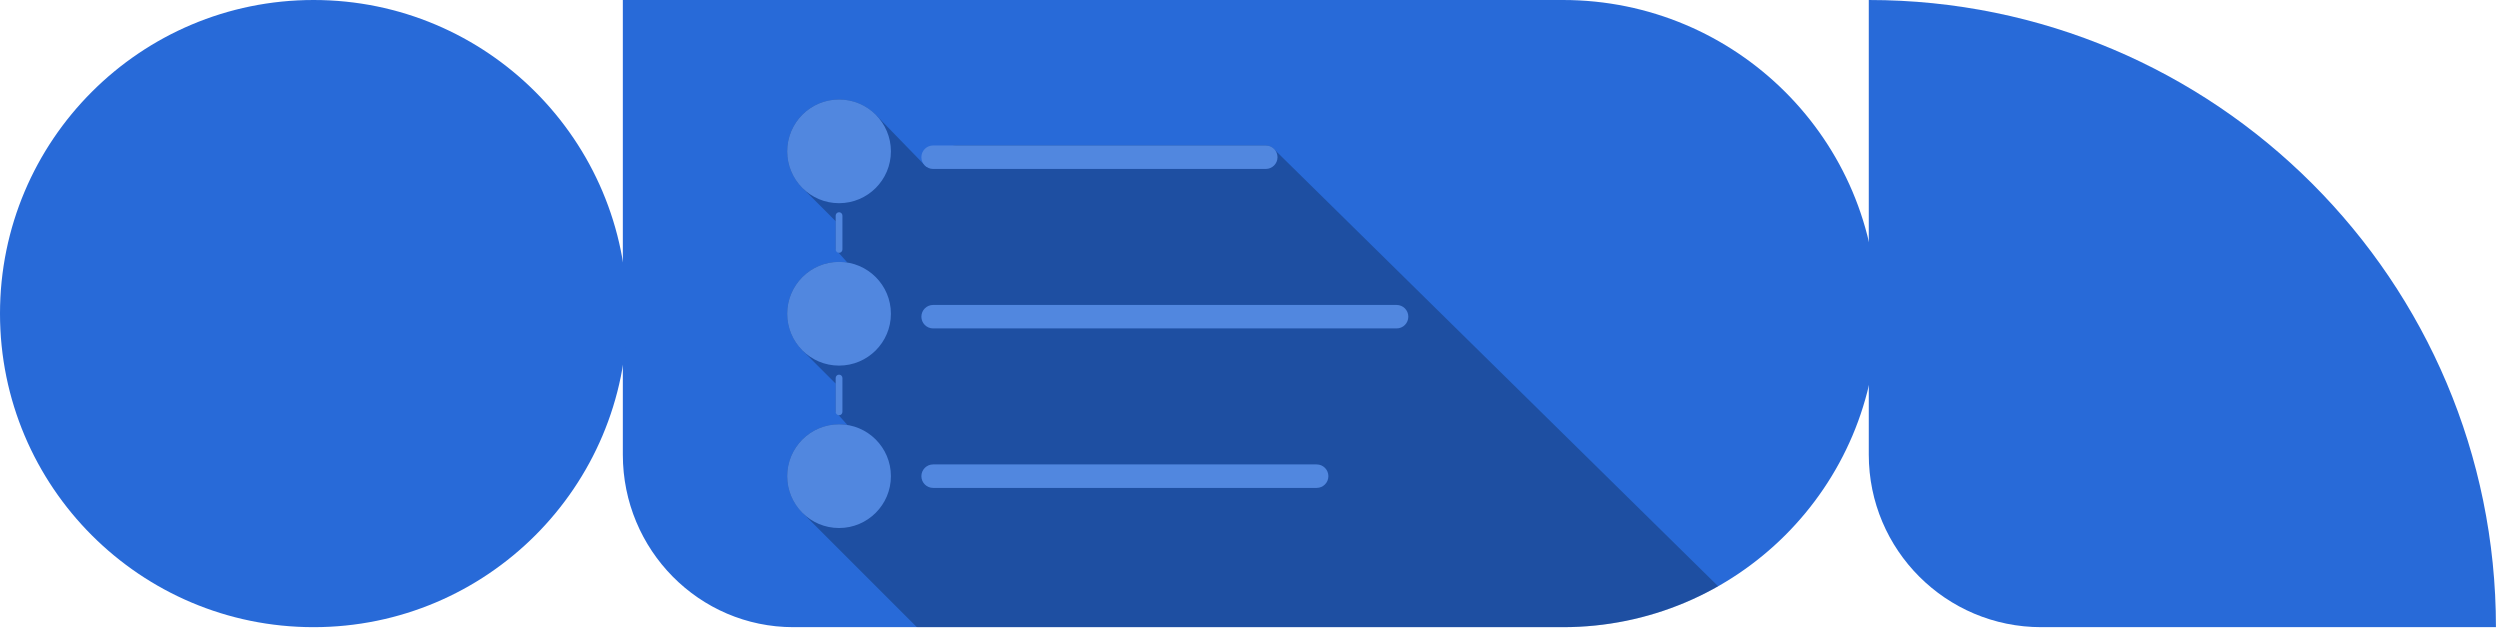
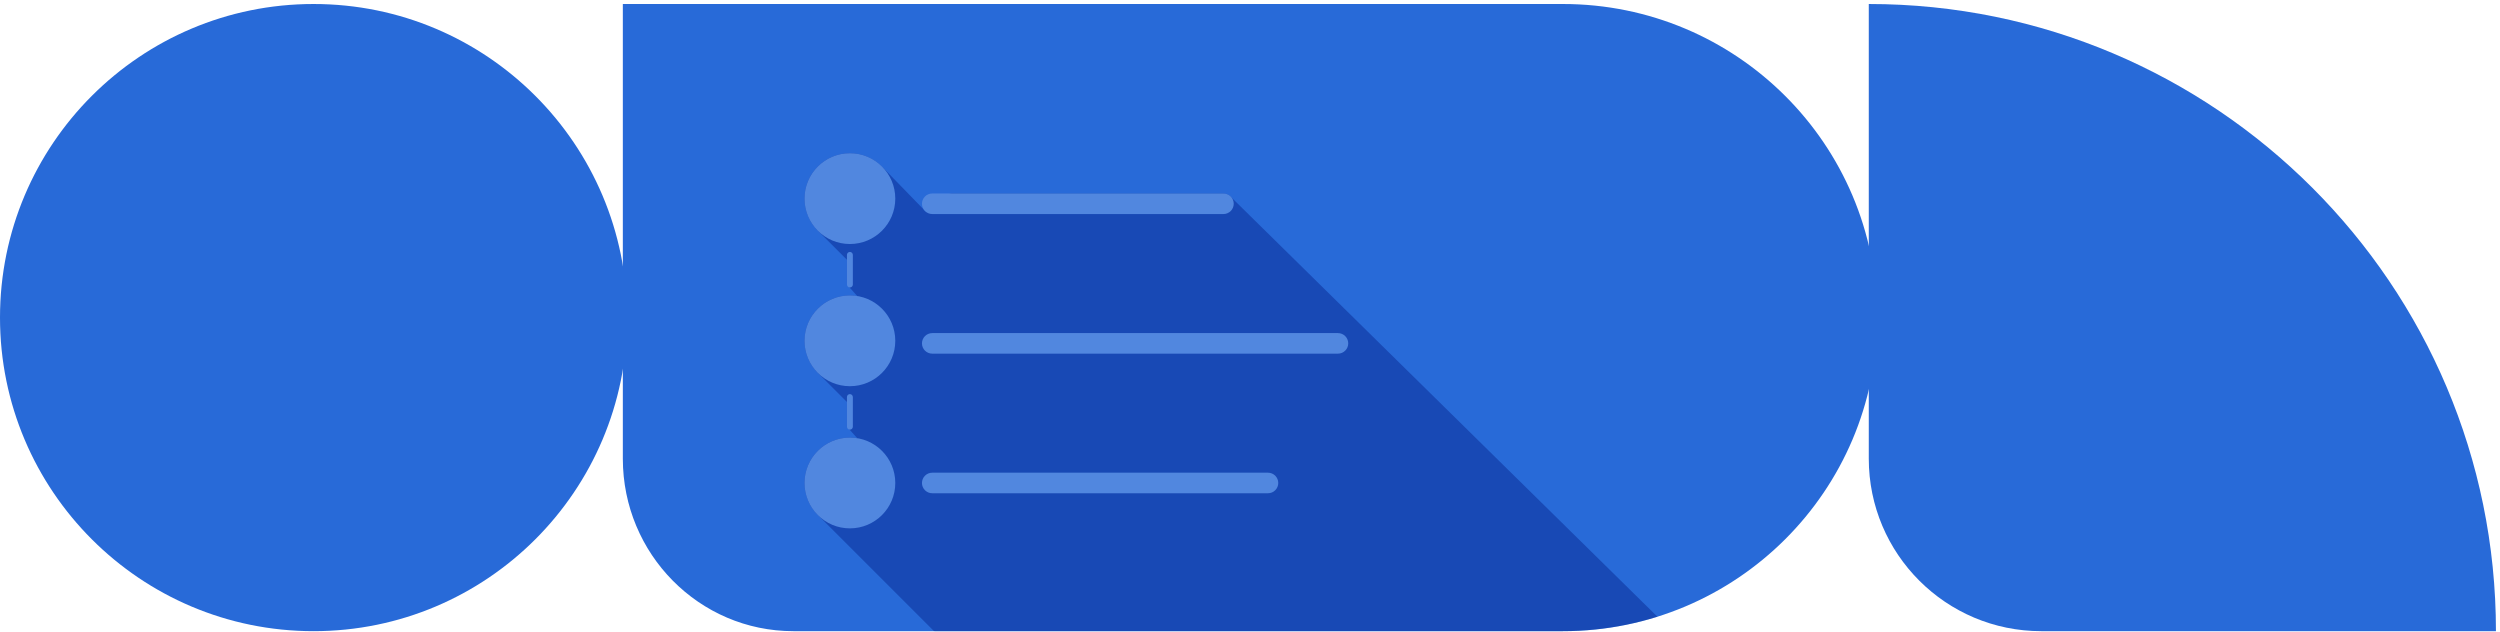
- <svg xmlns="http://www.w3.org/2000/svg" width="578" height="145" viewBox="0 0 578 145" fill="none">
-   <path d="M471.938 145H577.062C577.062 64.919 512.144 0 432.062 0V105.125C432.062 127.147 449.915 145 471.938 145Z" fill="#286AD8" />
-   <path d="M361.335 0C401.467 0 434 32.459 434 72.5C434 112.541 401.467 145 361.335 145H183.424C161.651 145 144 127.147 144 105.125V0H361.335Z" fill="#286AD8" />
-   <path d="M72.5 145C112.541 145 145 112.541 145 72.5C145 32.459 112.541 0 72.5 0C32.459 0 0 32.459 0 72.5C0 112.541 32.459 145 72.5 145Z" fill="#286AD8" />
-   <mask id="mask0_1329_10612" style="mask-type:alpha" maskUnits="userSpaceOnUse" x="144" y="0" width="290" height="145">
-     <path d="M361.335 0C401.467 0 434 32.459 434 72.5C434 112.541 401.467 145 361.335 145H183.424C161.651 145 144 127.147 144 105.125V0H361.335Z" fill="#286AD8" />
-   </mask>
-   <g mask="url(#mask0_1329_10612)">
-     <g style="mix-blend-mode:multiply" opacity="0.25">
-       <path d="M417.32 155.313L294.774 34.701C294.278 34.055 293.505 33.632 292.628 33.632H221.058C219.559 33.632 218.344 34.847 218.344 36.346C218.344 37.224 218.767 37.996 219.413 38.492L214.122 38.519L202.704 26.773C200.518 24.455 197.427 23 193.989 23C187.368 23 182 28.368 182 34.989C182 38.427 183.455 41.518 185.773 43.704L193.208 51.145V57.676L195.932 60.721C195.298 60.618 194.652 60.55 193.989 60.55C187.368 60.55 182 65.917 182 72.539C182 75.977 183.455 79.068 185.773 81.254L193.208 88.695V95.226L195.915 98.245C195.334 98.159 194.744 98.1 194.14 98.1C194.114 98.1 194.09 98.103 194.064 98.103C194.039 98.103 194.014 98.1 193.989 98.1C187.368 98.1 182 103.467 182 110.088C182 113.504 183.438 116.573 185.731 118.754L222.358 155.382H416.998L417.32 155.313Z" fill="black" />
+ <svg xmlns="http://www.w3.org/2000/svg" width="578" height="146" viewBox="0 0 578 146" fill="none">
+   <path d="M471.938 145.926H577.062C577.062 65.844 512.144 0.926 432.062 0.926V106.051C432.062 128.073 449.915 145.926 471.938 145.926Z" fill="#286AD8" />
+   <path d="M361.335 0.926C401.467 0.926 434 33.385 434 73.426C434 113.466 401.467 145.926 361.335 145.926H183.424C161.651 145.926 144 128.073 144 106.051V0.926H361.335Z" fill="#286AD8" />
+   <path d="M72.5 145.926C112.541 145.926 145 113.466 145 73.426C145 33.385 112.541 0.926 72.5 0.926C32.459 0.926 0 33.385 0 73.426C0 113.466 32.459 145.926 72.5 145.926Z" fill="#286AD8" />
+   <g style="mix-blend-mode:multiply" opacity="0.45">
+     <mask id="mask0_1392_6191" style="mask-type:alpha" maskUnits="userSpaceOnUse" x="144" y="0" width="290" height="146">
+       <path d="M361.335 0.926C401.467 0.926 434 33.385 434 73.426C434 113.466 401.467 145.926 361.335 145.926H183.424C161.651 145.926 144 128.073 144 106.051V0.926H361.335Z" fill="#286AD8" />
+     </mask>
+     <g mask="url(#mask0_1392_6191)">
+       <path d="M392 151.253L284.723 45.669C284.288 45.104 283.612 44.733 282.844 44.733H220.192C218.879 44.733 217.816 45.797 217.816 47.109C217.816 47.877 218.186 48.553 218.752 48.987L214.12 49.011L204.125 38.729C202.211 36.7 199.505 35.426 196.495 35.426C190.699 35.426 186 40.125 186 45.921C186 48.93 187.274 51.637 189.303 53.55L195.812 60.064V65.782L198.196 68.447C197.641 68.356 197.076 68.297 196.495 68.297C190.699 68.297 186 72.996 186 78.792C186 81.802 187.274 84.508 189.303 86.422L195.812 92.935V98.653L198.181 101.296C197.673 101.22 197.156 101.168 196.627 101.168C196.605 101.168 196.583 101.171 196.561 101.172C196.539 101.171 196.517 101.168 196.495 101.168C190.699 101.168 186 105.867 186 111.663C186 114.653 187.259 117.34 189.266 119.249L221.33 151.313H391.718L392 151.253Z" fill="#1E4FA2" />
    </g>
  </g>
-   <path d="M205.978 34.989C205.978 41.61 200.61 46.977 193.989 46.977C187.368 46.977 182 41.61 182 34.989C182 28.367 187.368 23 193.989 23C200.61 23 205.978 28.367 205.978 34.989Z" fill="#5187DF" />
-   <path d="M205.978 72.539C205.978 79.16 200.61 84.527 193.989 84.527C187.368 84.527 182 79.16 182 72.539C182 65.917 187.368 60.55 193.989 60.55C200.61 60.55 205.978 65.917 205.978 72.539Z" fill="#5187DF" />
-   <path d="M205.978 110.088C205.978 116.71 200.61 122.077 193.989 122.077C187.368 122.077 182 116.71 182 110.088C182 103.467 187.368 98.1 193.989 98.1C200.61 98.1 205.978 103.467 205.978 110.088Z" fill="#5187DF" />
-   <path d="M213.023 36.346C213.023 34.847 214.239 33.632 215.738 33.632H292.646C294.145 33.632 295.361 34.847 295.361 36.346C295.361 37.845 294.145 39.061 292.646 39.061H215.738C214.239 39.061 213.023 37.845 213.023 36.346Z" fill="#5187DF" />
-   <path d="M213.023 110.089C213.023 108.589 214.239 107.374 215.738 107.374H304.409C305.908 107.374 307.123 108.589 307.123 110.089C307.123 111.588 305.908 112.803 304.409 112.803H215.738C214.239 112.803 213.023 111.588 213.023 110.089Z" fill="#5187DF" />
-   <path d="M213.023 73.217C213.023 71.718 214.239 70.503 215.738 70.503H322.889C324.388 70.503 325.604 71.718 325.604 73.217C325.604 74.716 324.388 75.932 322.889 75.932H215.738C214.239 75.932 213.023 74.716 213.023 73.217Z" fill="#5187DF" />
-   <path d="M194.769 57.676C194.769 58.107 194.419 58.457 193.988 58.457C193.557 58.457 193.208 58.107 193.208 57.676V49.849C193.209 49.418 193.558 49.07 193.988 49.069C194.419 49.069 194.769 49.418 194.769 49.849V57.676Z" fill="#5187DF" />
-   <path d="M194.769 95.226C194.769 95.657 194.419 96.007 193.988 96.007C193.557 96.007 193.208 95.656 193.208 95.226V87.399C193.209 86.968 193.558 86.62 193.988 86.619C194.419 86.619 194.769 86.968 194.769 87.399V95.226Z" fill="#5187DF" />
+   <path d="M206.99 45.921C206.99 51.717 202.291 56.416 196.495 56.416C190.699 56.416 186 51.717 186 45.921C186 40.125 190.699 35.426 196.495 35.426C202.291 35.426 206.99 40.125 206.99 45.921Z" fill="#5187DF" />
+   <path d="M206.99 78.794C206.99 84.59 202.291 89.289 196.495 89.289C190.699 89.289 186 84.59 186 78.794C186 72.998 190.699 68.299 196.495 68.299C202.291 68.299 206.99 72.998 206.99 78.794Z" fill="#5187DF" />
+   <path d="M206.99 111.663C206.99 117.459 202.291 122.158 196.495 122.158C190.699 122.158 186 117.459 186 111.663C186 105.867 190.699 101.168 196.495 101.168C202.291 101.168 206.99 105.867 206.99 111.663Z" fill="#5187DF" />
+   <path d="M213.158 47.111C213.158 45.798 214.222 44.734 215.534 44.734H282.86C284.173 44.734 285.237 45.798 285.237 47.111C285.237 48.423 284.173 49.487 282.86 49.487H215.534C214.222 49.487 213.158 48.423 213.158 47.111Z" fill="#5187DF" />
+   <path d="M213.158 111.663C213.158 110.351 214.222 109.287 215.534 109.287H293.158C294.47 109.287 295.534 110.351 295.534 111.663C295.534 112.976 294.47 114.04 293.158 114.04H215.534C214.222 114.04 213.158 112.976 213.158 111.663Z" fill="#5187DF" />
+   <path d="M213.158 79.388C213.158 78.076 214.222 77.012 215.534 77.012H309.335C310.647 77.012 311.712 78.076 311.712 79.388C311.712 80.7 310.647 81.764 309.335 81.764H215.534C214.222 81.764 213.158 80.7 213.158 79.388Z" fill="#5187DF" />
+   <path d="M197.178 65.782C197.178 66.159 196.871 66.466 196.494 66.466C196.117 66.466 195.812 66.159 195.812 65.782V58.931C195.812 58.554 196.118 58.248 196.494 58.248C196.871 58.248 197.178 58.553 197.178 58.931V65.782Z" fill="#5187DF" />
+   <path d="M197.178 98.653C197.178 99.031 196.871 99.337 196.494 99.337C196.117 99.337 195.812 99.03 195.812 98.653V91.802C195.812 91.425 196.118 91.119 196.494 91.119C196.871 91.119 197.178 91.425 197.178 91.802V98.653Z" fill="#5187DF" />
</svg>
